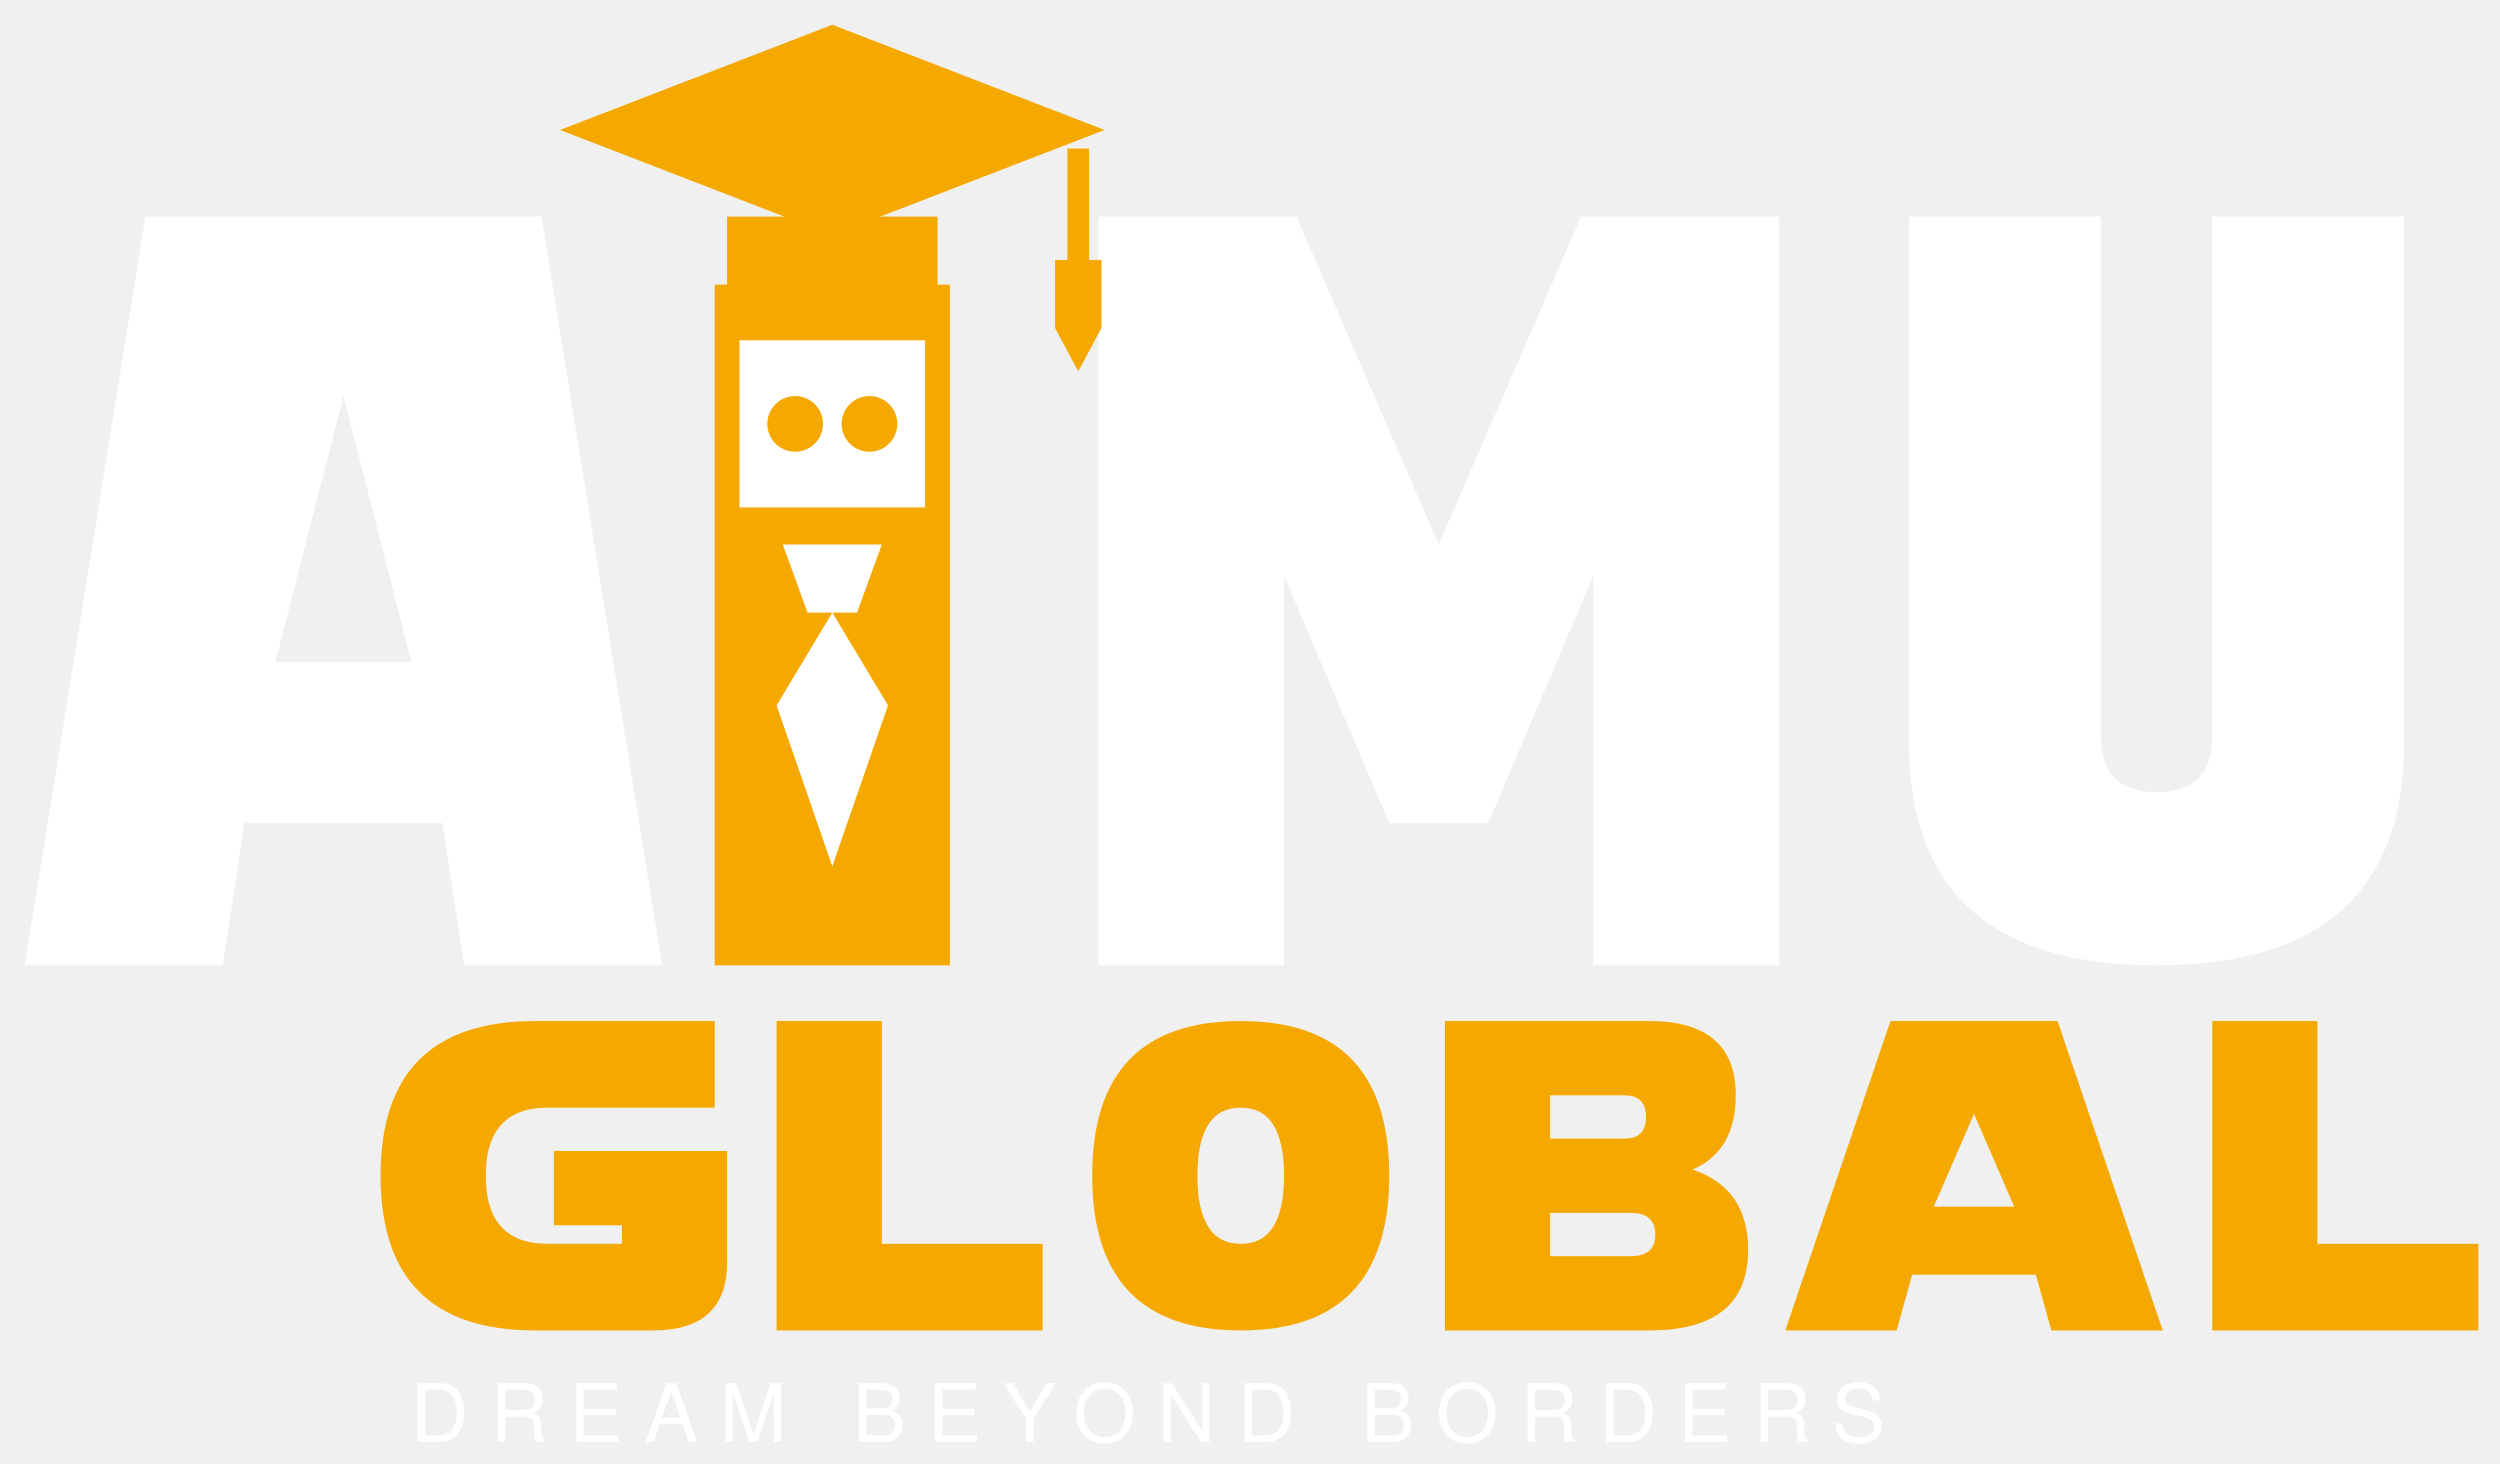
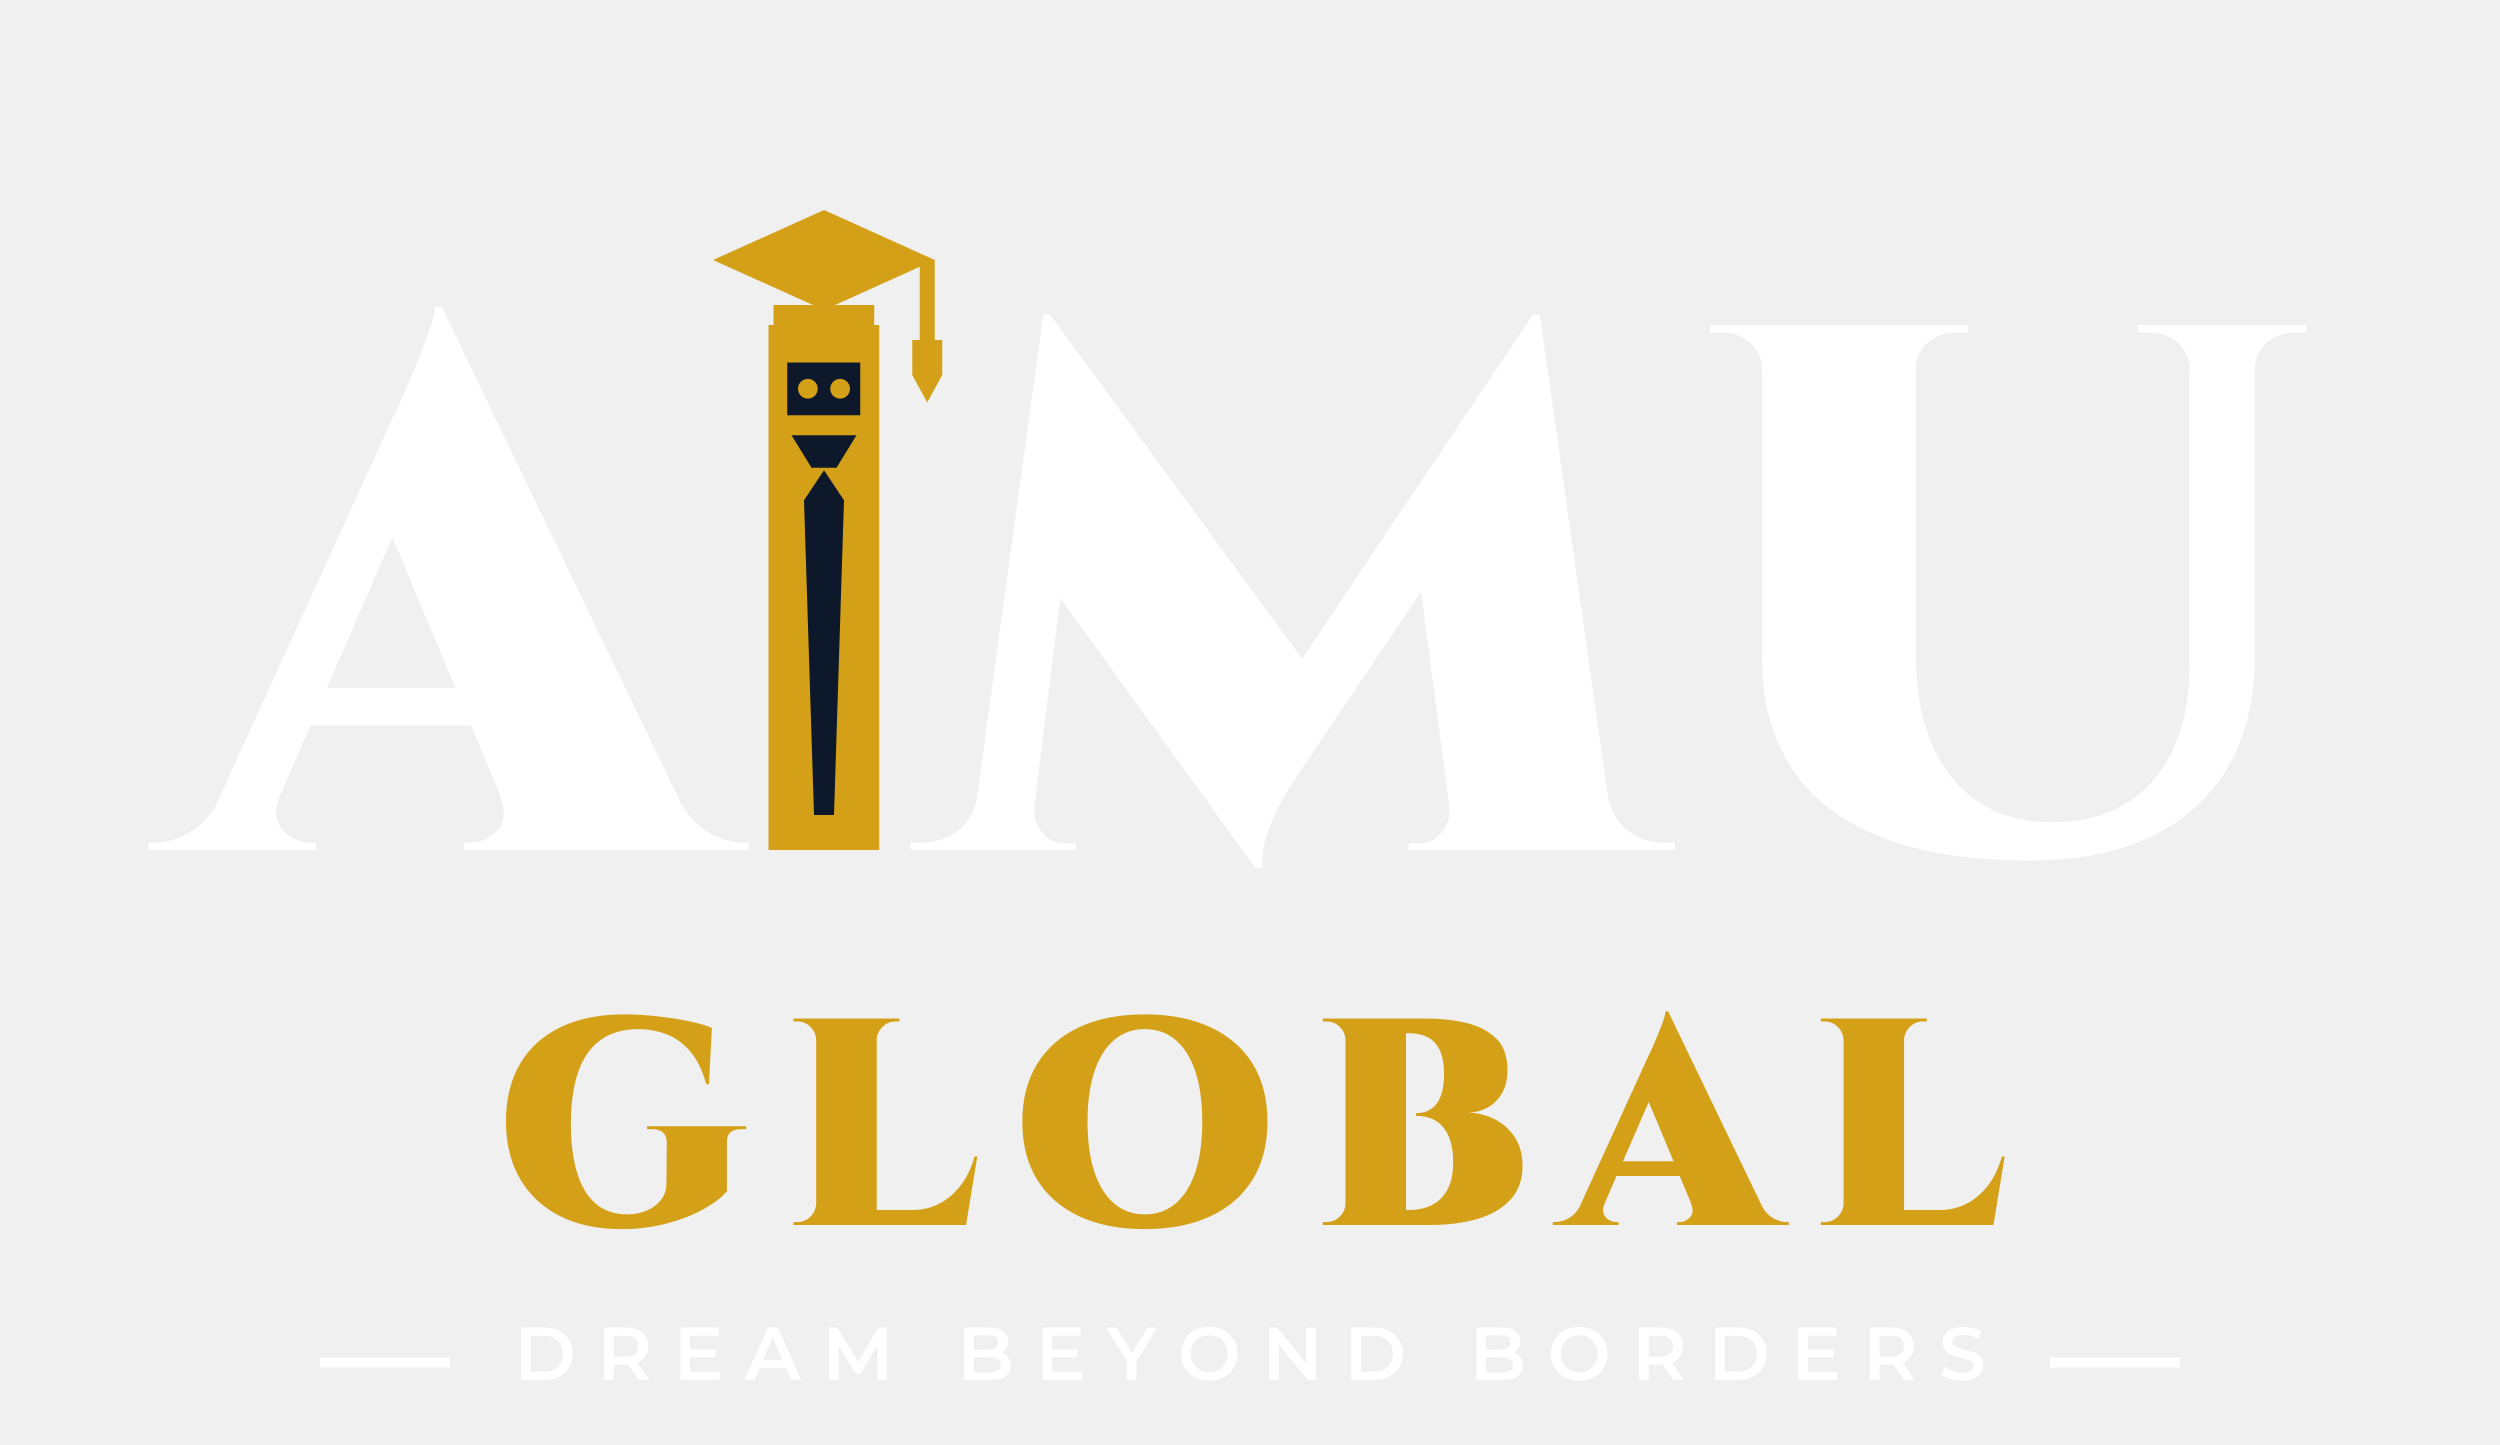
- <svg xmlns="http://www.w3.org/2000/svg" viewBox="69 26 808 473" role="img" aria-label="AIMU Global - Dream Beyond Borders">
-   <g fill="#ffffff">
-     <path d="M116 96 L244 96 L283 338 L219 338 L212 292 L148 292 L141 338 L77 338 Z M180 154 L158 240 L202 240 Z" />
-     <path d="M424 96 L488 96 L534 202 L580 96 L644 96 L644 338 L584 338 L584 212 L550 292 L518 292 L484 212 L484 338 L424 338 Z" />
-     <path d="M686 96 L748 96 L748 264 Q748 282 766 282 Q784 282 784 264 L784 96 L846 96 L846 266 Q846 338 766 338 Q686 338 686 266 Z" />
-   </g>
-   <g fill="#F5A800">
-     <path d="M300 118 L376 118 L376 338 L300 338 Z" />
-     <path d="M338 34 L426 68 L338 102 L250 68 Z" />
-     <path d="M304 96 L372 96 L372 122 L304 122 Z" />
-     <path d="M414 74 L421 74 L421 112 L414 112 Z" />
-     <path d="M410 110 L425 110 L425 132 L417.5 146 L410 132 Z" />
-   </g>
-   <g fill="#ffffff">
-     <path d="M308 136 L368 136 L368 190 L308 190 Z" />
-   </g>
-   <g fill="#F5A800">
-     <circle cx="326" cy="163" r="9" />
-     <circle cx="350" cy="163" r="9" />
-   </g>
-   <g fill="#ffffff">
-     <path d="M322 202 L354 202 L346 224 L330 224 Z" />
-     <path d="M338 224 L356 254 L338 306 L320 254 Z" />
-   </g>
-   <g fill="#F5A800">
-     <path d="M242 356 Q192 356 192 406 Q192 456 242 456 L280 456 Q304 456 304 434 L304 398 L248 398 L248 422 L270 422 L270 428 L246 428 Q226 428 226 406 Q226 384 246 384 L300 384 L300 356 Z" />
-     <path d="M320 356 L354 356 L354 428 L406 428 L406 456 L320 456 Z" />
-     <path d="M470 356 Q422 356 422 406 Q422 456 470 456 Q518 456 518 406 Q518 356 470 356 Z M470 384 Q484 384 484 406 Q484 428 470 428 Q456 428 456 406 Q456 384 470 384 Z" />
-     <path d="M536 356 L602 356 Q630 356 630 380 Q630 398 616 404 Q634 410 634 430 Q634 456 602 456 L536 456 Z M570 380 L570 394 L594 394 Q601 394 601 387 Q601 380 594 380 Z M570 418 L570 432 L596 432 Q604 432 604 425 Q604 418 596 418 Z" />
-     <path d="M680 356 L734 356 L768 456 L732 456 L727 438 L687 438 L682 456 L646 456 Z M707 386 L694 416 L720 416 Z" />
-     <path d="M784 356 L818 356 L818 428 L870 428 L870 456 L784 456 Z" />
-   </g>
-   <text x="440" y="492" fill="#ffffff" text-anchor="middle" font-family="Helvetica, Arial, sans-serif" font-size="26" font-weight="500" letter-spacing="7">DREAM BEYOND BORDERS</text>
+ <svg xmlns="http://www.w3.org/2000/svg" viewBox="0 0 1000 578" role="img" aria-label="AIMU Global - Dream Beyond Borders">
+   <path fill="#FFFFFF" d="M176.695 122.8 280.495 338.2H208.494L150.594 199.6ZM112.194 318.1Q109.494 324.1 110.994 328.3Q112.494 332.5 116.244 334.75Q119.994 337.0 123.594 337.0H126.294V340.0H59.394V337.0Q59.394 337.0 60.744 337.0Q62.094 337.0 62.094 337.0Q68.994 337.0 76.344 332.65Q83.694 328.3 88.494 318.1ZM176.695 122.8V169.6L102.894 339.1H78.594L156.894 167.5Q158.394 164.8 160.945 158.95Q163.494 153.1 166.344 146.2Q169.195 139.3 171.445 133.0Q173.695 126.7 173.994 122.8ZM201.294 275.2V290.2H116.394V275.2ZM199.794 318.1H270.594Q275.694 328.3 282.894 332.65Q290.094 337.0 296.995 337.0Q296.995 337.0 298.195 337.0Q299.394 337.0 299.394 337.0V340.0H185.695V337.0H188.394Q194.394 337.0 199.044 332.05Q203.694 327.1 199.794 318.1Z M613.206 125.8 615.605 166.6 517.505 312.4Q517.505 312.4 514.206 317.8Q510.905 323.2 507.755 331.15Q504.606 339.1 504.905 347.2H502.205L485.405 316.3ZM397.505 318.1V340.0H364.205V337.0Q364.505 337.0 366.755 337.0Q369.005 337.0 369.005 337.0Q377.105 337.0 383.405 332.05Q389.705 327.1 390.905 318.1ZM413.705 322.9Q413.705 323.2 413.705 323.5Q413.705 323.8 413.705 324.4Q413.705 329.2 417.155 333.25Q420.605 337.3 425.405 337.3H430.205V340.0H411.605V322.9ZM417.305 125.8H420.005L433.505 163.9L411.605 340.0H387.905ZM420.005 125.8 525.606 270.1 502.205 347.2 411.005 221.2ZM615.905 125.8 646.206 340.0H582.005L567.606 230.5L613.206 125.8ZM636.605 318.1H643.206Q644.706 327.1 650.856 332.05Q657.005 337.0 665.105 337.0Q665.105 337.0 667.355 337.0Q669.605 337.0 669.905 337.0V340.0H636.605ZM579.905 322.9H582.005V340.0H563.405V337.3H568.206Q573.005 337.3 576.456 333.25Q579.905 329.2 579.905 324.4Q579.905 323.8 579.905 323.5Q579.905 323.2 579.905 322.9Z M766.305 130.0V262.0Q766.305 283.0 772.905 298.0Q779.505 313.0 791.655 320.95Q803.805 328.9 820.905 328.9Q838.305 328.9 850.455 321.4Q862.605 313.9 869.205 299.8Q875.805 285.7 875.805 265.9V130.0H901.905V262.9Q901.905 288.1 891.405 306.4Q880.905 324.7 860.805 334.45Q840.705 344.2 811.905 344.2Q775.305 344.2 751.455 334.45Q727.605 324.7 716.205 306.55Q704.805 288.4 704.805 263.2V130.0ZM705.705 130.0V148.0H704.805Q704.805 141.4 700.155 137.2Q695.505 133.0 688.905 133.0Q688.905 133.0 686.505 133.0Q684.105 133.0 684.105 133.0V130.0ZM787.005 130.0V133.0Q787.005 133.0 784.605 133.0Q782.205 133.0 782.205 133.0Q775.605 133.0 770.955 137.2Q766.305 141.4 766.305 148.0H765.705V130.0ZM876.705 130.0V148.0H875.805Q875.805 141.4 871.155 137.2Q866.505 133.0 859.905 133.0Q859.905 133.0 857.505 133.0Q855.105 133.0 855.105 133.0V130.0ZM922.605 130.0V133.0Q922.605 133.0 920.205 133.0Q917.805 133.0 917.805 133.0Q911.205 133.0 906.555 137.2Q901.905 141.4 901.905 148.0H901.305V130.0Z" />
+   <path fill="#D4A017" d="M307.4 130.0 H351.7 V340.0 H307.4 Z M329.6 84.0 L373.9 104.0 L329.6 124.0 L285.2 104.0 Z M309.4 122.0 H349.7 V133.0 H309.4 Z M367.9 104.0 h6 v34 h-6 Z M364.9 136.0 h12 v14 l-6 11 l-6 -11 Z" />
+   <path fill="#0D182A" fill-rule="evenodd" d="M314.9 145.0 h29.2 v21.1 h-29.2 Z M323.1 155.5 m-3.9,0 a3.9,3.9 0 1,0 7.9,0 a3.9,3.9 0 1,0 -7.9,0 Z M336.0 155.5 m-3.9,0 a3.9,3.9 0 1,0 7.9,0 a3.9,3.9 0 1,0 -7.9,0 Z M316.6 174.1 h26 l-8 13 h-10 Z M329.6 188.1 l8 12 l-4 125.9 h-8 l-4 -125.9 Z" />
+   <path fill="#D4A017" d="M290.773 456.96V476.43Q287.941 479.97 281.687 483.51Q275.433 487.05 266.878 489.351Q258.323 491.652 248.411 491.652Q234.487 491.652 224.162 486.519Q213.837 481.386 208.114 471.71Q202.391 462.034 202.391 448.464Q202.391 435.13 207.996 425.572Q213.601 416.014 224.221 410.881Q234.841 405.748 249.591 405.748Q256.081 405.748 262.866 406.515Q269.651 407.282 275.492 408.462Q281.333 409.642 284.755 411.176L283.575 433.714H282.513Q280.035 424.864 275.669 420.085Q271.303 415.306 266.052 413.477Q260.801 411.648 255.491 411.648Q246.051 411.648 240.033 416.132Q234.015 420.616 231.183 429.053Q228.351 437.49 228.351 449.644Q228.351 460.736 230.77 468.878Q233.189 477.02 238.204 481.386Q243.219 485.752 251.007 485.752Q254.901 485.752 258.441 484.336Q261.981 482.92 264.282 480.088Q266.583 477.256 266.583 473.126L266.701 456.96Q266.701 451.65 260.683 451.65H258.795V450.47H298.443V451.65H296.673Q290.537 451.65 290.773 456.96Z M350.675 407.4V490.0H326.485V407.4ZM381.355 483.982 386.075 490.0H350.321V483.982ZM390.913 462.624 386.429 490.0H360.941L365.189 483.982Q370.853 483.982 375.75 481.445Q380.647 478.908 384.305 474.129Q387.963 469.35 389.778 462.624ZM326.839 481.386V490.0H317.399V488.82Q317.399 488.82 318.166 488.82Q318.933 488.82 318.933 488.82Q322.001 488.82 324.184 486.637Q326.367 484.454 326.485 481.386ZM326.839 416.014H326.485Q326.367 412.946 324.184 410.763Q322.001 408.58 318.933 408.58Q318.933 408.58 318.166 408.58Q317.399 408.58 317.399 408.58V407.4H326.839ZM350.321 416.014V407.4H359.761V408.58Q359.643 408.58 358.935 408.58Q358.227 408.58 358.227 408.58Q355.159 408.58 352.976 410.763Q350.793 412.946 350.675 416.014Z M457.895 405.748Q473.117 405.748 484.15 410.881Q495.183 416.014 501.083 425.572Q506.983 435.13 506.983 448.7Q506.983 462.152 501.083 471.769Q495.183 481.386 484.15 486.519Q473.117 491.652 457.895 491.652Q442.673 491.652 431.699 486.519Q420.725 481.386 414.825 471.828Q408.925 462.27 408.925 448.7Q408.925 435.248 414.825 425.631Q420.725 416.014 431.699 410.881Q442.673 405.748 457.895 405.748ZM457.895 485.752Q465.211 485.752 470.344 481.327Q475.477 476.902 478.191 468.642Q480.905 460.382 480.905 448.7Q480.905 437.018 478.191 428.758Q475.477 420.498 470.344 416.073Q465.211 411.648 457.895 411.648Q450.697 411.648 445.564 416.073Q440.431 420.498 437.717 428.758Q435.003 437.018 435.003 448.7Q435.003 460.382 437.717 468.642Q440.431 476.902 445.564 481.327Q450.697 485.752 457.895 485.752Z M544.701 407.4H570.189Q579.039 407.4 586.473 409.17Q593.907 410.94 598.45 415.365Q602.993 419.79 602.993 427.932Q602.993 433.596 600.751 437.372Q598.509 441.148 595.028 443.036Q591.547 444.924 587.535 445.042Q593.317 445.278 598.214 447.874Q603.111 450.47 606.061 455.131Q609.011 459.792 609.011 466.4Q609.011 474.542 604.232 479.793Q599.453 485.044 591.134 487.522Q582.815 490.0 572.077 490.0H561.339Q561.339 490.0 561.398 488.466Q561.457 486.932 561.457 485.457Q561.457 483.982 561.457 483.982H563.935Q568.655 483.982 572.608 482.094Q576.561 480.206 578.921 475.958Q581.281 471.71 581.281 464.63Q581.281 460.382 580.337 457.019Q579.393 453.656 577.564 451.237Q575.735 448.818 572.962 447.579Q570.189 446.34 566.413 446.34V445.278Q569.245 445.278 571.369 444.216Q573.493 443.154 574.85 441.207Q576.207 439.26 576.915 436.369Q577.623 433.478 577.623 429.82Q577.623 423.448 575.794 419.849Q573.965 416.25 570.897 414.775Q567.829 413.3 563.935 413.3H545.881Q545.881 413.182 545.586 411.766Q545.291 410.35 544.996 408.875Q544.701 407.4 544.701 407.4ZM562.401 407.4V490.0H538.211V407.4ZM538.565 481.386V490.0H529.125V488.82Q529.361 488.82 529.951 488.82Q530.541 488.82 530.659 488.82Q533.727 488.82 535.91 486.637Q538.093 484.454 538.211 481.386ZM538.565 416.014H538.211Q538.093 412.946 535.91 410.763Q533.727 408.58 530.659 408.58Q530.541 408.58 529.951 408.58Q529.361 408.58 529.125 408.58V407.4H538.565Z M667.261 404.568 708.089 489.292H679.769L656.995 434.776ZM641.891 481.386Q640.829 483.746 641.419 485.398Q642.009 487.05 643.484 487.935Q644.959 488.82 646.375 488.82H647.437V490.0H621.123V488.82Q621.123 488.82 621.654 488.82Q622.185 488.82 622.185 488.82Q624.899 488.82 627.79 487.109Q630.681 485.398 632.569 481.386ZM667.261 404.568V422.976L638.233 489.646H628.675L659.473 422.15Q660.063 421.088 661.066 418.787Q662.069 416.486 663.19 413.772Q664.311 411.058 665.196 408.58Q666.081 406.102 666.199 404.568ZM676.937 464.512V470.412H643.543V464.512ZM676.347 481.386H704.195Q706.201 485.398 709.033 487.109Q711.865 488.82 714.579 488.82Q714.579 488.82 715.051 488.82Q715.523 488.82 715.523 488.82V490.0H670.801V488.82H671.863Q674.223 488.82 676.052 486.873Q677.881 484.926 676.347 481.386Z M761.619 407.4V490.0H737.429V407.4ZM792.299 483.982 797.019 490.0H761.265V483.982ZM801.857 462.624 797.373 490.0H771.885L776.133 483.982Q781.797 483.982 786.694 481.445Q791.591 478.908 795.249 474.129Q798.907 469.35 800.722 462.624ZM737.783 481.386V490.0H728.343V488.82Q728.343 488.82 729.11 488.82Q729.877 488.82 729.877 488.82Q732.945 488.82 735.128 486.637Q737.311 484.454 737.429 481.386ZM737.783 416.014H737.429Q737.311 412.946 735.128 410.763Q732.945 408.58 729.877 408.58Q729.877 408.58 729.11 408.58Q728.343 408.58 728.343 408.58V407.4H737.783ZM761.265 416.014V407.4H770.705V408.58Q770.587 408.58 769.879 408.58Q769.171 408.58 769.171 408.58Q766.103 408.58 763.92 410.763Q761.737 412.946 761.619 416.014Z" />
+   <path fill="#FFFFFF" d="M208.438 552.0V531.0H217.613Q221.018 531.0 223.597 532.314Q226.175 533.628 227.623 535.981Q229.071 538.334 229.071 541.5Q229.071 544.662 227.623 547.017Q226.175 549.372 223.597 550.686Q221.018 552.0 217.613 552.0ZM212.331 548.7H217.417Q219.779 548.7 221.505 547.804Q223.231 546.907 224.187 545.286Q225.144 543.665 225.144 541.5Q225.144 539.305 224.187 537.699Q223.231 536.093 221.505 535.196Q219.779 534.3 217.417 534.3H212.331Z M241.718 552.0V531.0H250.301Q254.504 531.0 256.893 532.986Q259.282 534.973 259.282 538.476Q259.282 540.775 258.204 542.439Q257.125 544.102 255.124 544.993Q253.123 545.884 250.339 545.884H243.872L245.611 544.123V552.0ZM255.438 552.0 250.121 544.376H254.303L259.654 552.0ZM245.611 544.538 243.872 542.66H250.177Q252.744 542.66 254.049 541.556Q255.355 540.452 255.355 538.476Q255.355 536.474 254.049 535.383Q252.744 534.292 250.177 534.292H243.872L245.611 532.388Z M272.148 552.0V531.0H287.468V534.276H276.026V548.724H287.884V552.0ZM275.729 542.934V539.74H286.186V542.934Z M297.763 552.0 307.204 531.0H311.056L320.523 552.0H316.442L308.33 533.08H309.888L301.776 552.0ZM302.126 547.138 303.168 544.076H314.5L315.569 547.138Z M331.718 552.0V531.0H334.926L344.11 546.329H342.408L351.456 531.0H354.664L354.698 552.0H350.991L350.957 536.802H351.742L344.072 549.614H342.31L334.531 536.802H335.426V552.0Z M385.648 552.0V531.0H395.484Q399.259 531.0 401.238 532.48Q403.216 533.959 403.216 536.464Q403.216 538.132 402.436 539.325Q401.655 540.518 400.354 541.159Q399.053 541.801 397.507 541.801L398.055 540.73Q399.836 540.73 401.242 541.367Q402.648 542.005 403.466 543.245Q404.285 544.484 404.285 546.288Q404.285 548.992 402.216 550.496Q400.146 552.0 396.084 552.0ZM389.526 548.931H395.849Q398.038 548.931 399.198 548.21Q400.358 547.49 400.358 545.922Q400.358 544.355 399.198 543.621Q398.038 542.888 395.849 542.888H389.229V539.854H395.046Q397.082 539.854 398.186 539.135Q399.289 538.417 399.289 536.961Q399.289 535.502 398.186 534.786Q397.082 534.069 395.046 534.069H389.526Z M416.978 552.0V531.0H432.298V534.276H420.856V548.724H432.714V552.0ZM420.559 542.934V539.74H431.016V542.934Z M450.717 552.0V543.704L451.606 546.08L442.484 531.0H446.636L453.974 543.152H451.636L459.008 531.0H462.844L453.729 546.08L454.61 543.704V552.0Z M483.724 552.297Q481.282 552.297 479.206 551.487Q477.13 550.677 475.605 549.218Q474.081 547.759 473.235 545.795Q472.389 543.831 472.389 541.498Q472.389 539.166 473.235 537.204Q474.081 535.242 475.609 533.779Q477.137 532.315 479.204 531.509Q481.271 530.703 483.717 530.703Q486.166 530.703 488.224 531.504Q490.282 532.306 491.804 533.761Q493.326 535.216 494.172 537.187Q495.018 539.157 495.018 541.501Q495.018 543.844 494.172 545.815Q493.326 547.786 491.804 549.24Q490.282 550.694 488.224 551.496Q486.166 552.297 483.724 552.297ZM483.716 548.892Q485.307 548.892 486.648 548.345Q487.988 547.798 488.983 546.801Q489.979 545.803 490.535 544.455Q491.091 543.106 491.091 541.492Q491.091 539.878 490.538 538.54Q489.985 537.201 488.988 536.202Q487.991 535.203 486.649 534.656Q485.308 534.108 483.717 534.108Q482.126 534.108 480.778 534.656Q479.43 535.205 478.429 536.205Q477.427 537.206 476.872 538.547Q476.316 539.887 476.316 541.491Q476.316 543.096 476.87 544.444Q477.425 545.793 478.424 546.8Q479.423 547.806 480.774 548.349Q482.126 548.892 483.716 548.892Z M507.668 552.0V531.0H510.876L524.038 547.176H522.435V531.0H526.305V552.0H523.097L509.935 535.824H511.538V552.0Z M540.468 552.0V531.0H549.643Q553.048 531.0 555.627 532.314Q558.205 533.628 559.653 535.981Q561.101 538.334 561.101 541.5Q561.101 544.662 559.653 547.017Q558.205 549.372 555.627 550.686Q553.048 552.0 549.643 552.0ZM544.361 548.7H549.447Q551.809 548.7 553.535 547.804Q555.261 546.907 556.217 545.286Q557.174 543.665 557.174 541.5Q557.174 539.305 556.217 537.699Q555.261 536.093 553.535 535.196Q551.809 534.3 549.447 534.3H544.361Z M590.528 552.0V531.0H600.364Q604.139 531.0 606.118 532.48Q608.096 533.959 608.096 536.464Q608.096 538.132 607.316 539.325Q606.535 540.518 605.234 541.159Q603.933 541.801 602.387 541.801L602.935 540.73Q604.716 540.73 606.122 541.367Q607.528 542.005 608.346 543.245Q609.165 544.484 609.165 546.288Q609.165 548.992 607.096 550.496Q605.026 552.0 600.964 552.0ZM594.406 548.931H600.729Q602.918 548.931 604.078 548.21Q605.238 547.49 605.238 545.922Q605.238 544.355 604.078 543.621Q602.918 542.888 600.729 542.888H594.109V539.854H599.926Q601.962 539.854 603.066 539.135Q604.169 538.417 604.169 536.961Q604.169 535.502 603.066 534.786Q601.962 534.069 599.926 534.069H594.406Z M631.674 552.297Q629.232 552.297 627.156 551.487Q625.08 550.677 623.555 549.218Q622.031 547.759 621.185 545.795Q620.339 543.831 620.339 541.498Q620.339 539.166 621.185 537.204Q622.031 535.242 623.559 533.779Q625.087 532.315 627.154 531.509Q629.221 530.703 631.667 530.703Q634.116 530.703 636.174 531.504Q638.232 532.306 639.754 533.761Q641.276 535.216 642.122 537.187Q642.968 539.157 642.968 541.501Q642.968 543.844 642.122 545.815Q641.276 547.786 639.754 549.24Q638.232 550.694 636.174 551.496Q634.116 552.297 631.674 552.297ZM631.666 548.892Q633.257 548.892 634.598 548.345Q635.938 547.798 636.933 546.801Q637.929 545.803 638.485 544.455Q639.041 543.106 639.041 541.492Q639.041 539.878 638.488 538.54Q637.935 537.201 636.938 536.202Q635.941 535.203 634.599 534.656Q633.258 534.108 631.667 534.108Q630.076 534.108 628.728 534.656Q627.38 535.205 626.379 536.205Q625.377 537.206 624.822 538.547Q624.266 539.887 624.266 541.491Q624.266 543.096 624.82 544.444Q625.375 545.793 626.374 546.8Q627.373 547.806 628.724 548.349Q630.076 548.892 631.666 548.892Z M655.618 552.0V531.0H664.201Q668.404 531.0 670.793 532.986Q673.182 534.973 673.182 538.476Q673.182 540.775 672.104 542.439Q671.025 544.102 669.024 544.993Q667.023 545.884 664.239 545.884H657.772L659.511 544.123V552.0ZM669.338 552.0 664.021 544.376H668.203L673.554 552.0ZM659.511 544.538 657.772 542.66H664.077Q666.644 542.66 667.949 541.556Q669.255 540.452 669.255 538.476Q669.255 536.474 667.949 535.383Q666.644 534.292 664.077 534.292H657.772L659.511 532.388Z M686.048 552.0V531.0H695.223Q698.628 531.0 701.207 532.314Q703.785 533.628 705.233 535.981Q706.681 538.334 706.681 541.5Q706.681 544.662 705.233 547.017Q703.785 549.372 701.207 550.686Q698.628 552.0 695.223 552.0ZM689.941 548.7H695.027Q697.389 548.7 699.115 547.804Q700.841 546.907 701.797 545.286Q702.754 543.665 702.754 541.5Q702.754 539.305 701.797 537.699Q700.841 536.093 699.115 535.196Q697.389 534.3 695.027 534.3H689.941Z M719.328 552.0V531.0H734.648V534.276H723.206V548.724H735.064V552.0ZM722.909 542.934V539.74H733.366V542.934Z M747.928 552.0V531.0H756.511Q760.714 531.0 763.103 532.986Q765.492 534.973 765.492 538.476Q765.492 540.775 764.414 542.439Q763.335 544.102 761.334 544.993Q759.333 545.884 756.549 545.884H750.082L751.821 544.123V552.0ZM761.648 552.0 756.331 544.376H760.513L765.864 552.0ZM751.821 544.538 750.082 542.66H756.387Q758.954 542.66 760.259 541.556Q761.565 540.452 761.565 538.476Q761.565 536.474 760.259 535.383Q758.954 534.292 756.387 534.292H750.082L751.821 532.388Z M784.856 552.297Q782.399 552.297 780.148 551.593Q777.897 550.888 776.568 549.771L777.934 546.753Q779.199 547.754 781.057 548.41Q782.915 549.065 784.864 549.065Q786.511 549.065 787.527 548.708Q788.543 548.351 789.022 547.73Q789.501 547.11 789.501 546.332Q789.501 545.37 788.818 544.792Q788.136 544.214 787.036 543.858Q785.936 543.502 784.601 543.208Q783.267 542.914 781.93 542.507Q780.594 542.1 779.493 541.449Q778.393 540.799 777.711 539.726Q777.029 538.653 777.029 536.973Q777.029 535.258 777.941 533.836Q778.853 532.414 780.728 531.558Q782.602 530.703 785.476 530.703Q787.371 530.703 789.232 531.179Q791.093 531.655 792.482 532.559L791.24 535.599Q789.837 534.741 788.343 534.338Q786.849 533.935 785.443 533.935Q783.848 533.935 782.83 534.324Q781.812 534.713 781.348 535.352Q780.884 535.992 780.884 536.796Q780.884 537.754 781.566 538.33Q782.249 538.906 783.349 539.247Q784.449 539.588 785.786 539.893Q787.122 540.198 788.457 540.592Q789.791 540.986 790.891 541.624Q791.992 542.261 792.674 543.332Q793.356 544.403 793.356 546.053Q793.356 547.738 792.431 549.16Q791.506 550.582 789.62 551.44Q787.734 552.297 784.856 552.297Z" />
+   <path fill="#FFFFFF" d="M128 543 h52 v4 h-52 Z M820 543 h52 v4 h-52 Z" />
</svg>
